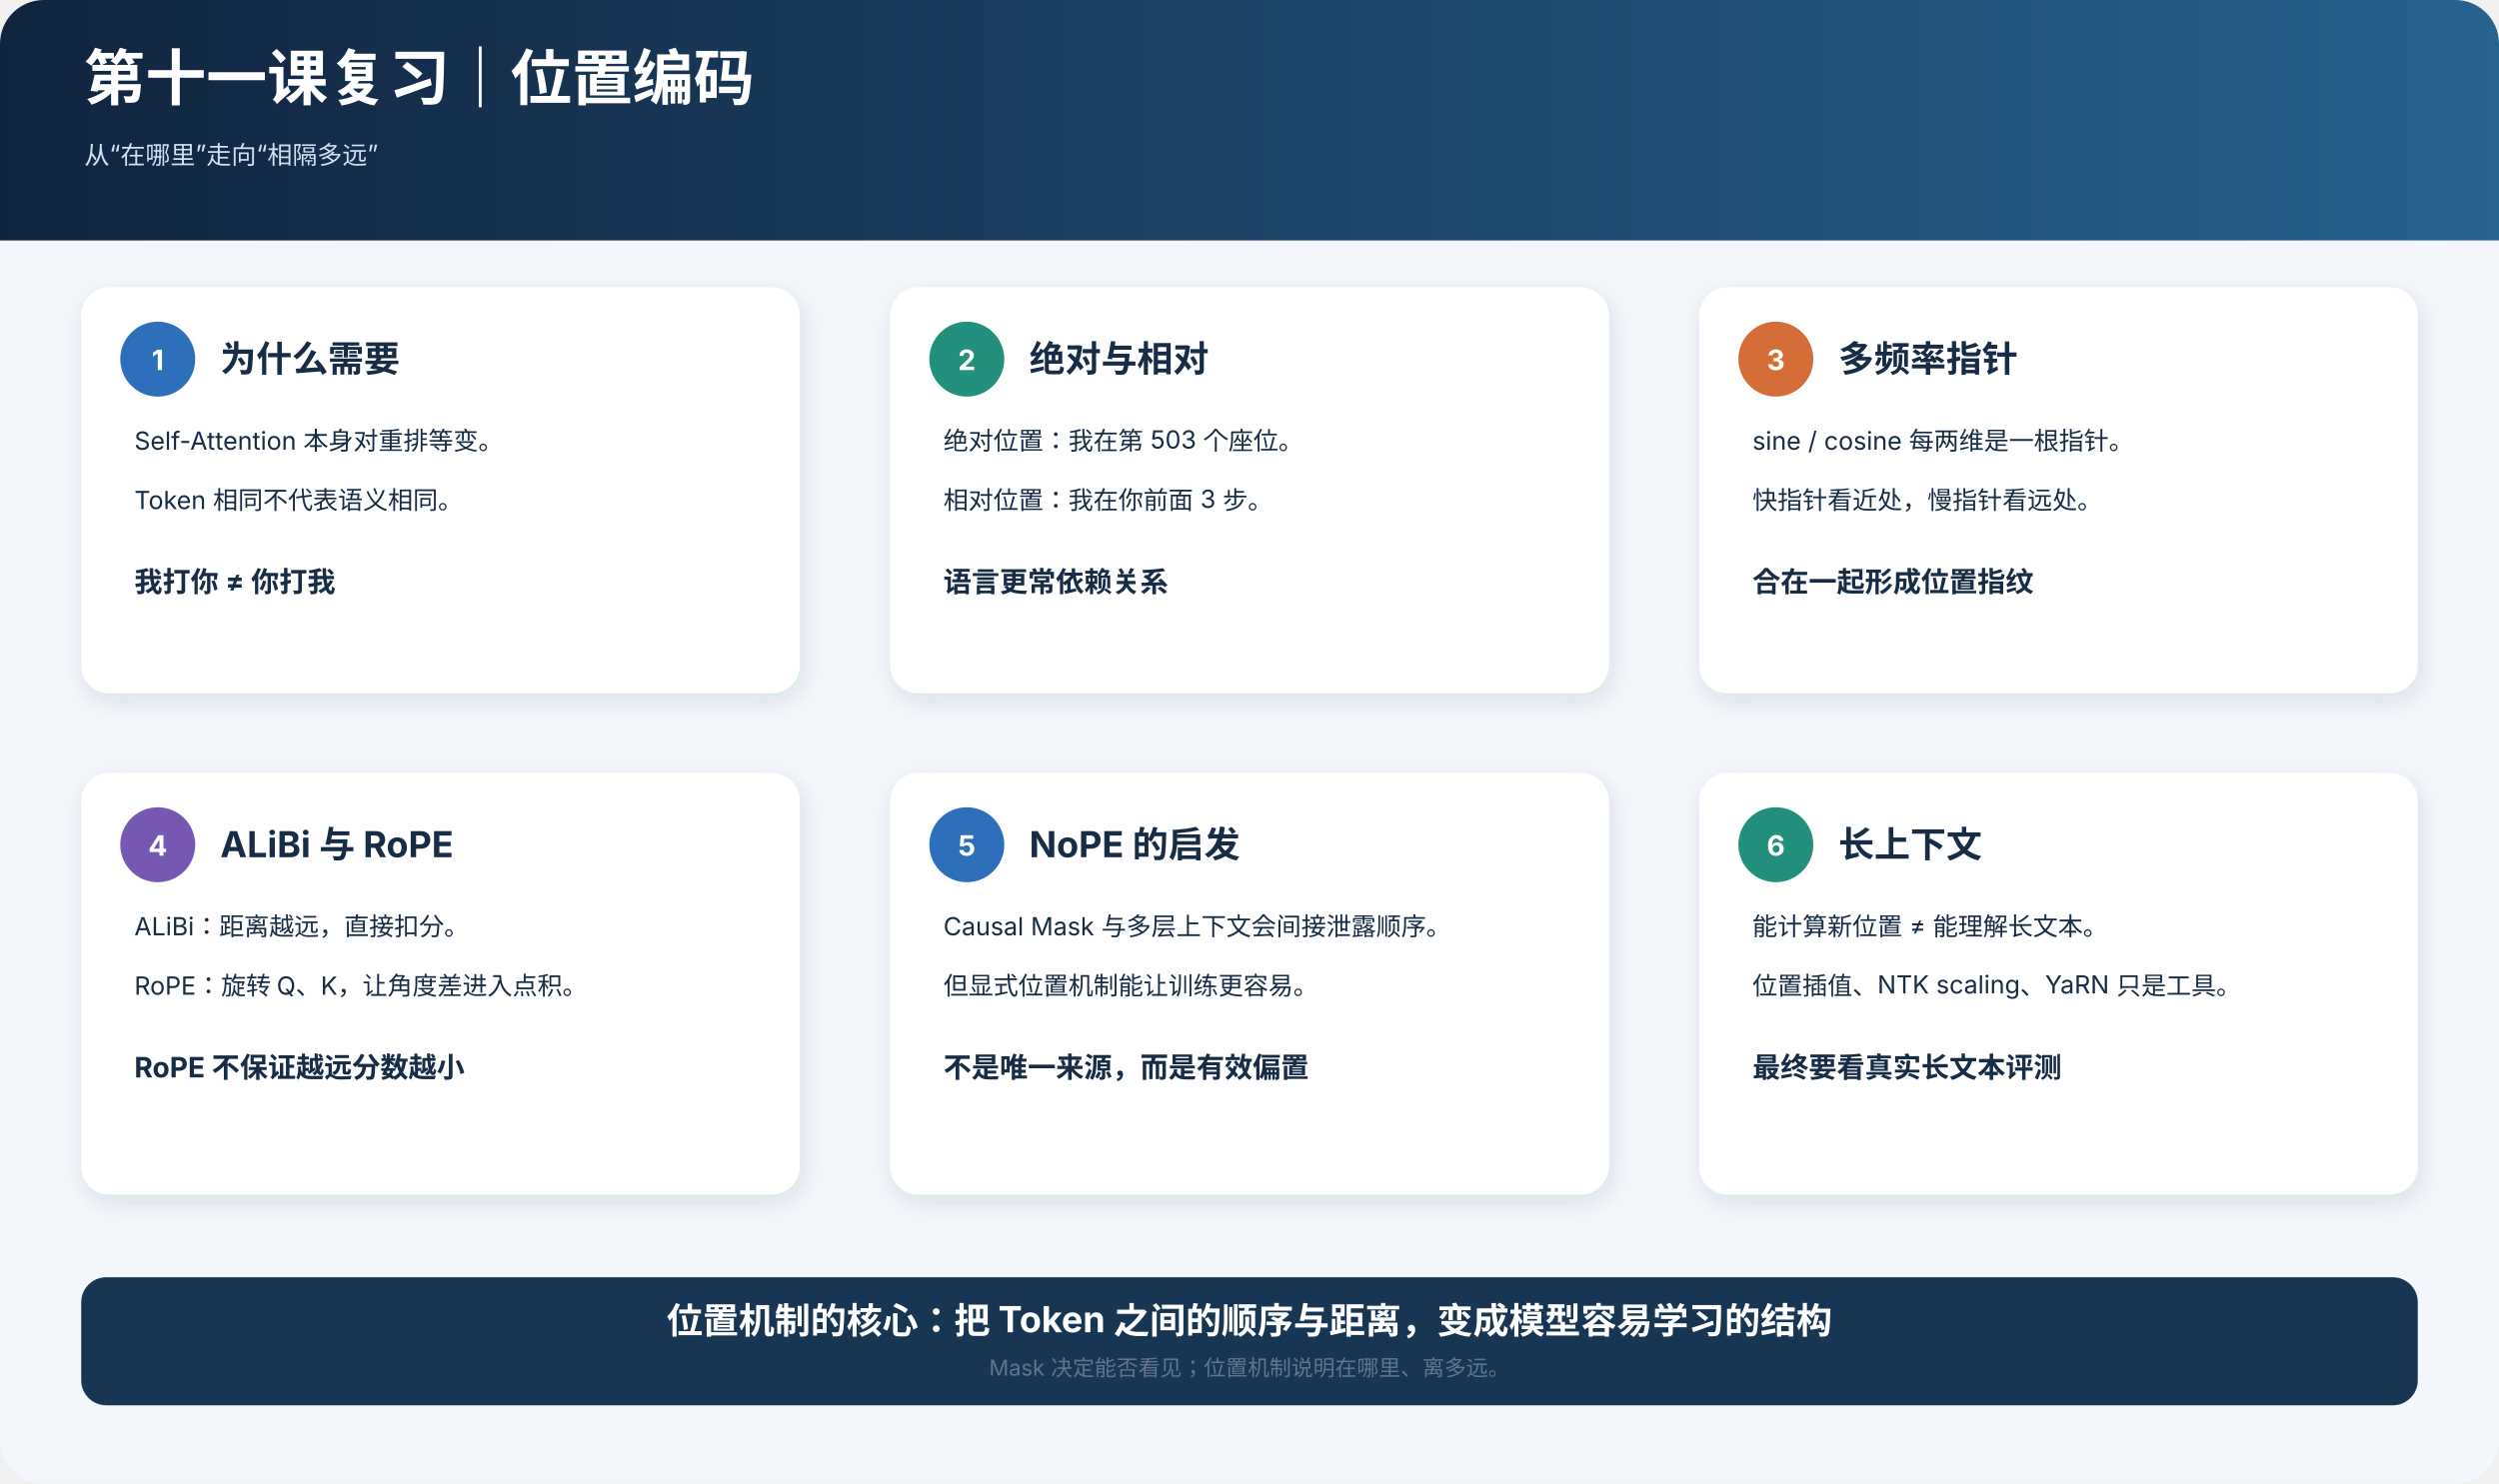
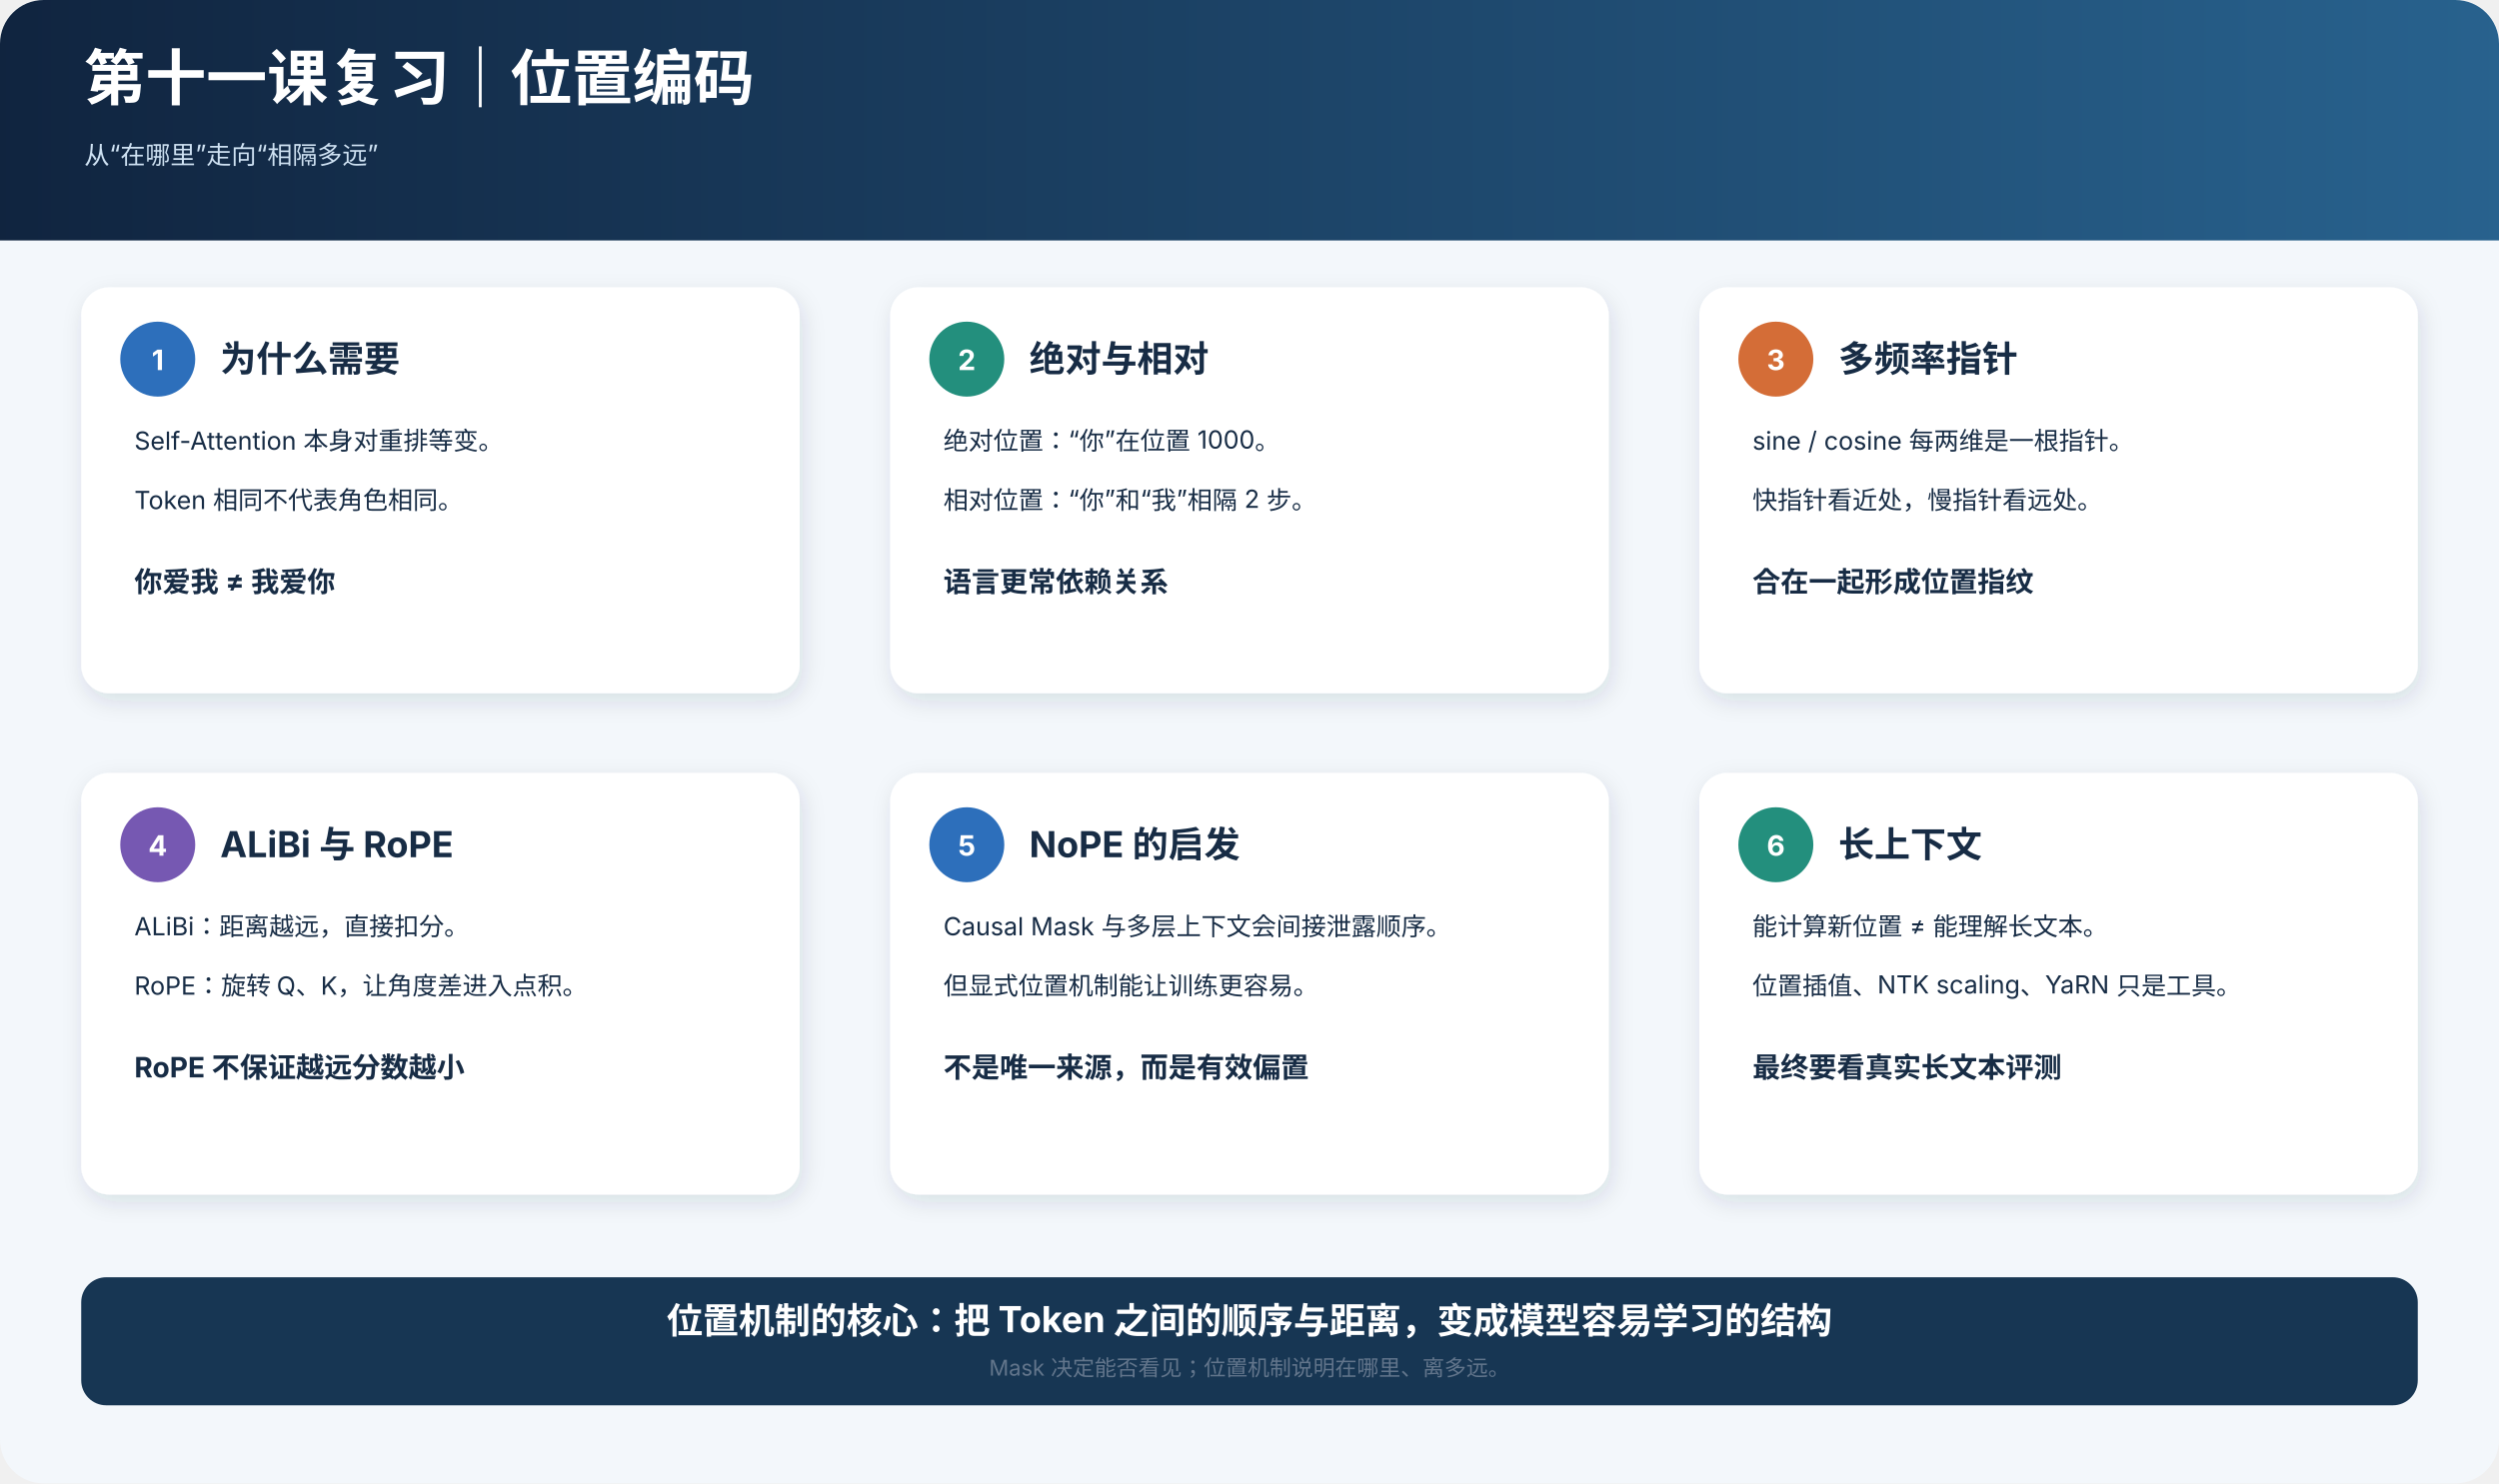
<svg xmlns="http://www.w3.org/2000/svg" width="1600" height="950" viewBox="0 0 1600 950" role="img" aria-labelledby="t d">
  <defs>
    <linearGradient id="h" x2="1">
      <stop stop-color="#10243f" />
      <stop offset="1" stop-color="#28628e" />
    </linearGradient>
    <filter id="s">
      <feDropShadow dy="5" stdDeviation="7" flood-color="#21364c" flood-opacity=".12" />
    </filter>
    <style>text{font-family:-apple-system,BlinkMacSystemFont,"Segoe UI","PingFang SC","Microsoft YaHei",sans-serif;fill:#172c45}.w{fill:#fff}.sub{fill:#cee1f2}.h1{font-size:39px;font-weight:750}.h2{font-size:23px;font-weight:700}.h3{font-size:18px;font-weight:700}.b{font-size:16px}.sm{font-size:14px;fill:#62758b}.c{text-anchor:middle}</style>
  </defs>
  <rect width="1600" height="950" rx="28" fill="#f3f7fb" />
  <path d="M28 0h1544a28 28 0 0 1 28 28v126H0V28A28 28 0 0 1 28 0z" fill="url(#h)" />
  <text x="54" y="64" class="h1 w">第十一课复习｜位置编码</text>
  <text x="54" y="105" class="b sub">从“在哪里”走向“相隔多远”</text>
  <g filter="url(#s)">
    <rect x="52" y="184" width="460" height="260" rx="18" fill="#fff" />
    <rect x="570" y="184" width="460" height="260" rx="18" fill="#fff" />
    <rect x="1088" y="184" width="460" height="260" rx="18" fill="#fff" />
    <rect x="52" y="495" width="460" height="270" rx="18" fill="#fff" />
    <rect x="570" y="495" width="460" height="270" rx="18" fill="#fff" />
    <rect x="1088" y="495" width="460" height="270" rx="18" fill="#fff" />
  </g>
  <circle cx="101" cy="230" r="24" fill="#2d6fbb" />
  <text x="101" y="237" class="h3 w c">1</text>
  <text x="141" y="238" class="h2">为什么需要</text>
  <text x="86" y="288" class="b">Self-Attention 本身对重排等变。</text>
-   <text x="86" y="326" class="b">Token 相同不代表语义相同。</text>
-   <text x="86" y="379" class="h3" fill="#2d6fbb">我打你 ≠ 你打我</text>
+   <text x="86" y="326" class="b">Token 相同不代表角色相同。</text>
+   <text x="86" y="379" class="h3" fill="#2d6fbb">你爱我 ≠ 我爱你</text>
  <circle cx="619" cy="230" r="24" fill="#238f7d" />
  <text x="619" y="237" class="h3 w c">2</text>
  <text x="659" y="238" class="h2">绝对与相对</text>
-   <text x="604" y="288" class="b">绝对位置：我在第 503 个座位。</text>
-   <text x="604" y="326" class="b">相对位置：我在你前面 3 步。</text>
+   <text x="604" y="288" class="b">绝对位置：“你”在位置 1000。</text>
+   <text x="604" y="326" class="b">相对位置：“你”和“我”相隔 2 步。</text>
  <text x="604" y="379" class="h3" fill="#238f7d">语言更常依赖关系</text>
  <circle cx="1137" cy="230" r="24" fill="#d46d37" />
  <text x="1137" y="237" class="h3 w c">3</text>
  <text x="1177" y="238" class="h2">多频率指针</text>
  <text x="1122" y="288" class="b">sine / cosine 每两维是一根指针。</text>
  <text x="1122" y="326" class="b">快指针看近处，慢指针看远处。</text>
  <text x="1122" y="379" class="h3" fill="#d46d37">合在一起形成位置指纹</text>
  <circle cx="101" cy="541" r="24" fill="#7658b2" />
  <text x="101" y="548" class="h3 w c">4</text>
  <text x="141" y="549" class="h2">ALiBi 与 RoPE</text>
  <text x="86" y="599" class="b">ALiBi：距离越远，直接扣分。</text>
  <text x="86" y="637" class="b">RoPE：旋转 Q、K，让角度差进入点积。</text>
  <text x="86" y="690" class="h3" fill="#7658b2">RoPE 不保证越远分数越小</text>
  <circle cx="619" cy="541" r="24" fill="#2d6fbb" />
  <text x="619" y="548" class="h3 w c">5</text>
  <text x="659" y="549" class="h2">NoPE 的启发</text>
  <text x="604" y="599" class="b">Causal Mask 与多层上下文会间接泄露顺序。</text>
  <text x="604" y="637" class="b">但显式位置机制能让训练更容易。</text>
  <text x="604" y="690" class="h3" fill="#2d6fbb">不是唯一来源，而是有效偏置</text>
  <circle cx="1137" cy="541" r="24" fill="#238f7d" />
  <text x="1137" y="548" class="h3 w c">6</text>
  <text x="1177" y="549" class="h2">长上下文</text>
  <text x="1122" y="599" class="b">能计算新位置 ≠ 能理解长文本。</text>
  <text x="1122" y="637" class="b">位置插值、NTK scaling、YaRN 只是工具。</text>
  <text x="1122" y="690" class="h3" fill="#238f7d">最终要看真实长文本评测</text>
  <rect x="52" y="818" width="1496" height="82" rx="16" fill="#173653" />
  <text x="800" y="854" class="h2 w c">位置机制的核心：把 Token 之间的顺序与距离，变成模型容易学习的结构</text>
  <text x="800" y="881" class="sm c" fill="#cee1f2">Mask 决定能否看见；位置机制说明在哪里、离多远。</text>
</svg>
